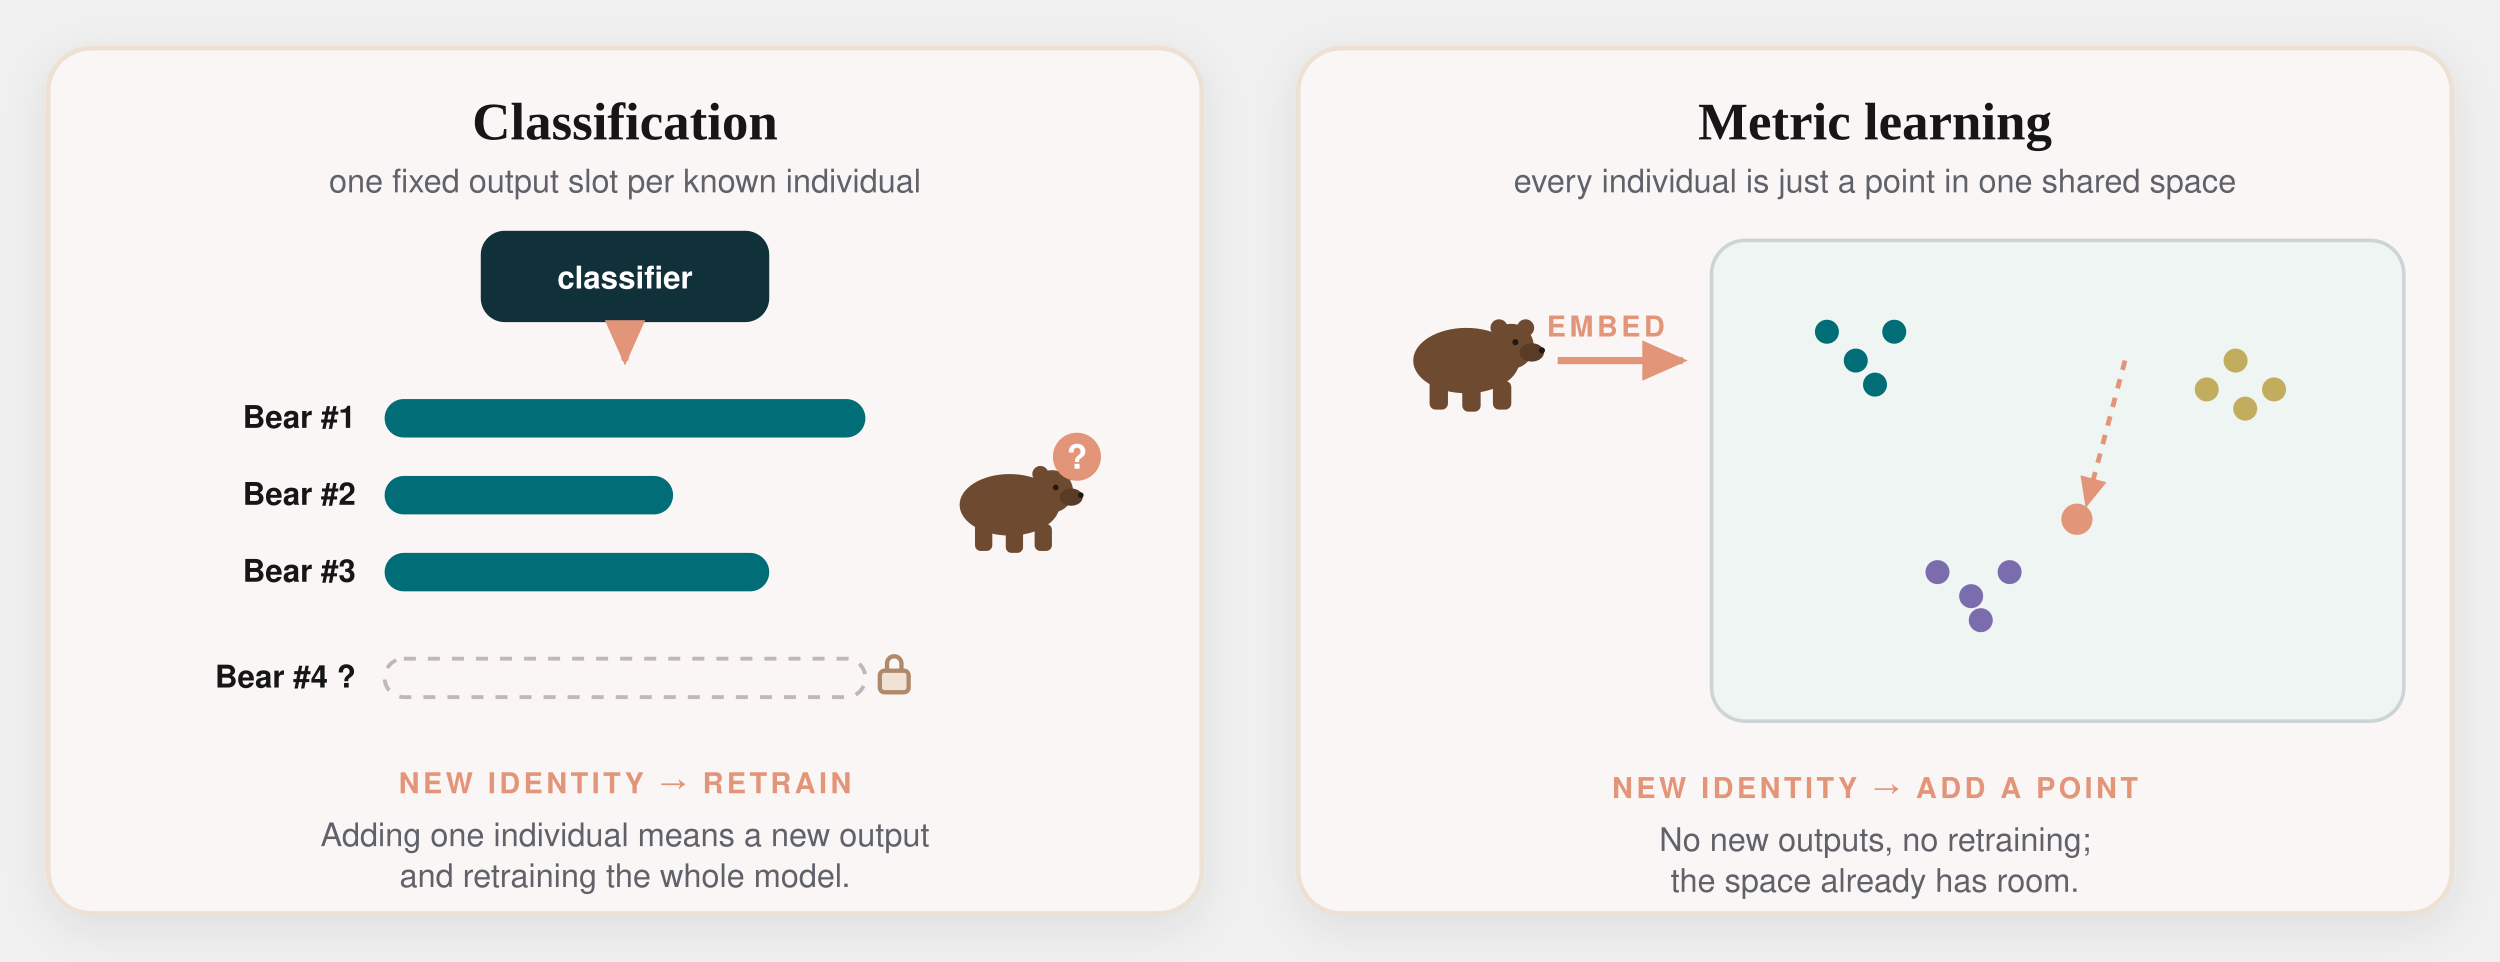
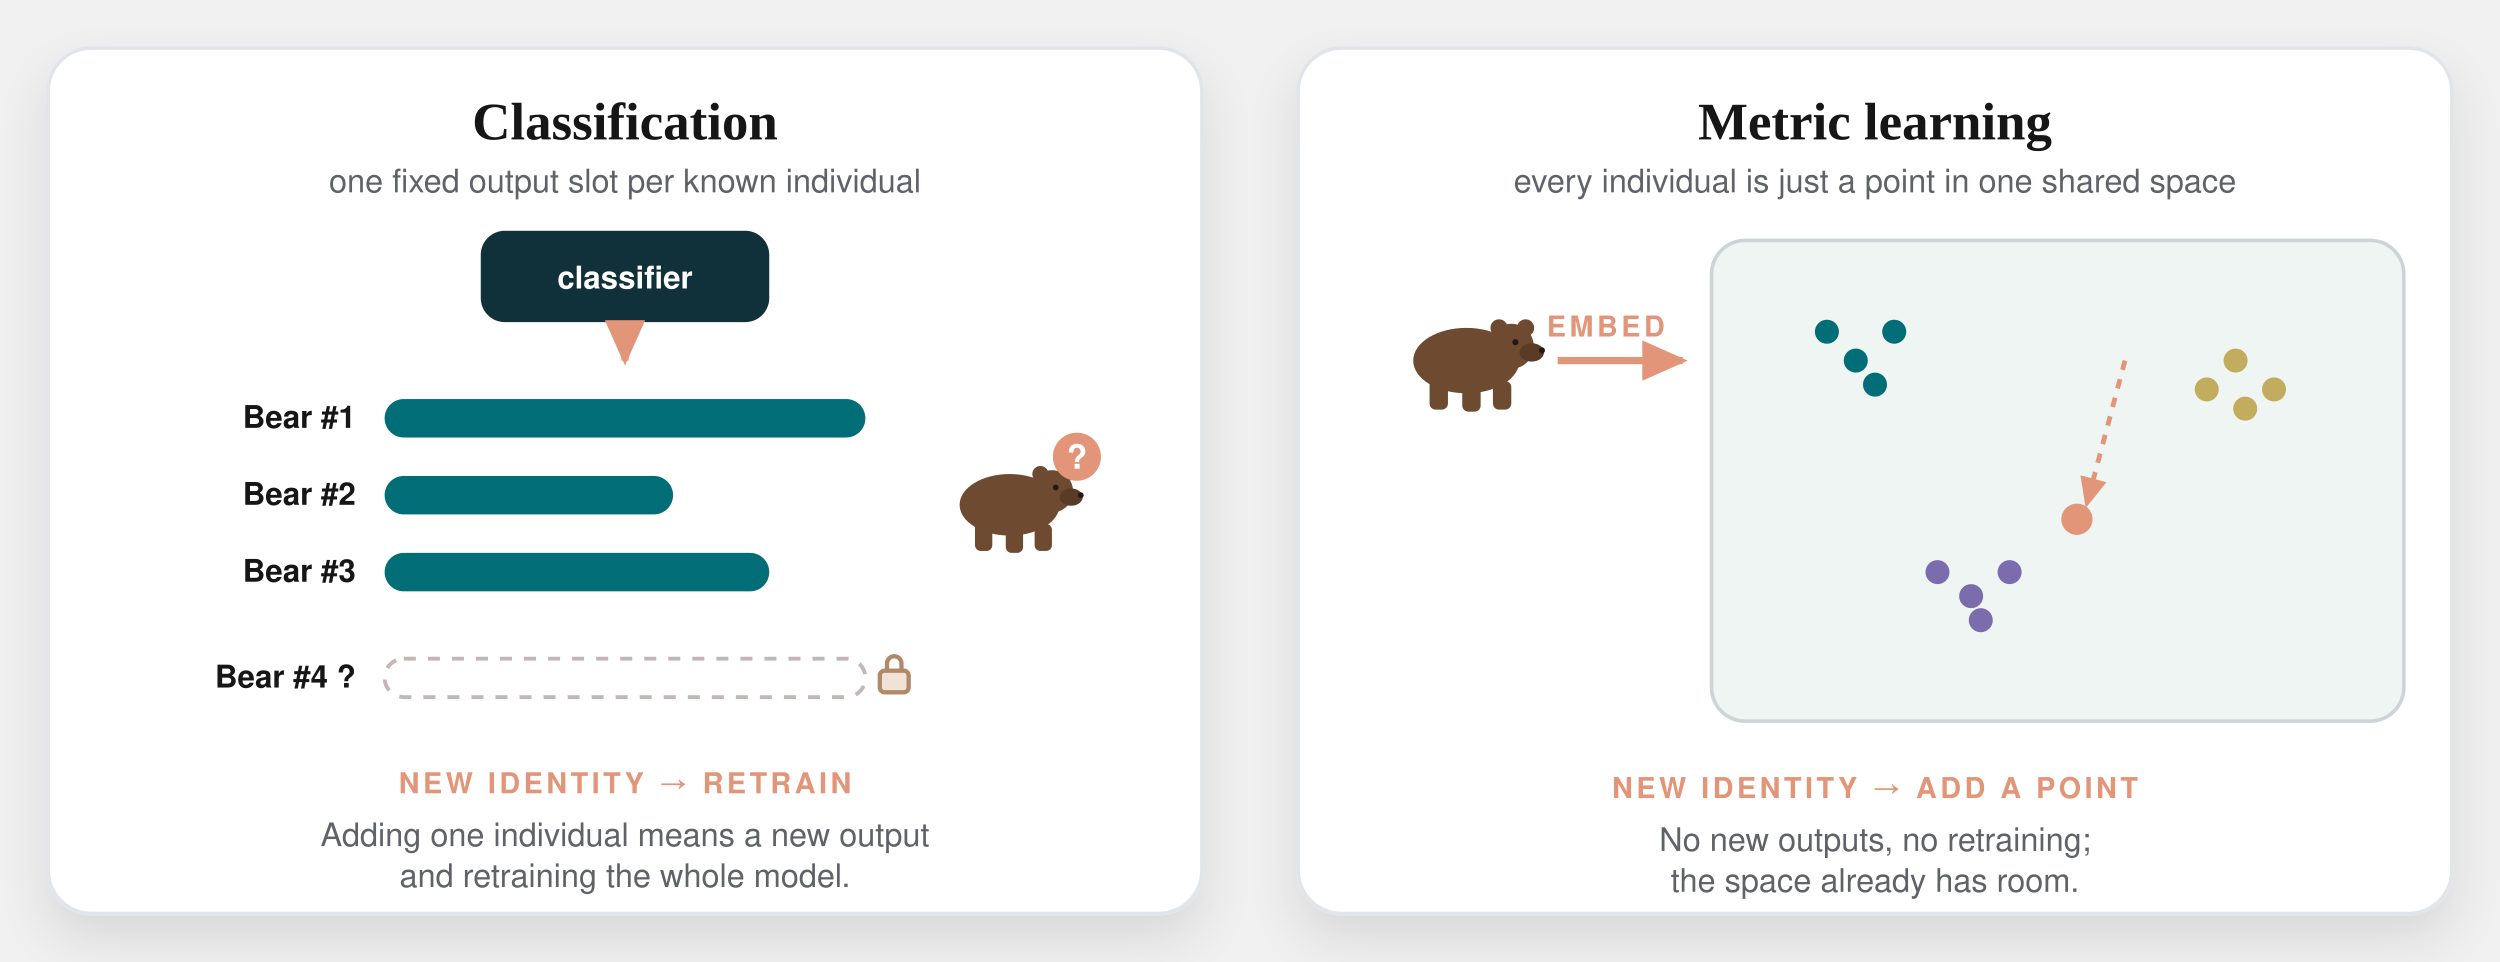
<svg xmlns="http://www.w3.org/2000/svg" viewBox="0 0 1040 400" font-family="Mulish, Helvetica, Arial, sans-serif">
  <defs>
    <marker id="arrow" viewBox="0 0 10 10" refX="8" refY="5" markerWidth="7" markerHeight="7" orient="auto-start-reverse">
      <path d="M0 1 L9 5 L0 9 Z" fill="#e29578" />
    </marker>
    <filter id="cardshadow" x="-20%" y="-20%" width="140%" height="150%">
-       <feDropShadow dx="0" dy="5" stdDeviation="9" flood-color="#1c2b28" flood-opacity="0.08" />
+       <feDropShadow dx="0" dy="10" stdDeviation="10" flood-color="#000000" flood-opacity="0.10" />
    </filter>
    <style>
    .title { font-family: Newsreader, Georgia, 'Times New Roman', serif; font-size: 22px; font-weight: 600; fill: #161616; }
    .desc  { font-size: 13.5px; fill: #60626a; }
    .lab   { font-size: 13px; font-weight: 700; fill: #161616; }
    .labw  { font-size: 13px; font-weight: 700; fill: #fff; }
    .tag   { font-size: 12px; font-weight: 700; letter-spacing: 0.12em; fill: #e29578; }
  </style>
    <g id="bear" fill="#6e4a30">
      <ellipse cx="0" cy="0" rx="26" ry="16" />
      <circle cx="22" cy="-7" r="11" />
      <circle cx="16" cy="-16" r="4.2" />
      <circle cx="29" cy="-16" r="4.2" />
      <ellipse cx="32" cy="-4" rx="6" ry="4.5" fill="#5a3c26" />
      <circle cx="37" cy="-5" r="1.5" fill="#221913" />
      <circle cx="24" cy="-9" r="1.5" fill="#221913" />
      <rect x="-18" y="9" width="9" height="15" rx="3" />
      <rect x="-2" y="11" width="9" height="14" rx="3" />
      <rect x="13" y="10" width="9" height="14" rx="3" />
    </g>
  </defs>
-   <rect x="20" y="20" width="480" height="360" rx="18" fill="#fbf6f6" stroke="#ede0d4" stroke-width="2" filter="url(#cardshadow)" />
+   <rect x="20" y="20" width="480" height="360" rx="18" fill="#ffffff" stroke="#e1e4e9" stroke-width="1.5" filter="url(#cardshadow)" />
  <text class="title" x="260" y="58" text-anchor="middle">Classification</text>
  <text class="desc" x="260" y="80" text-anchor="middle">one fixed output slot per known individual</text>
  <rect x="200" y="96" width="120" height="38" rx="10" fill="#10303a" />
  <text class="labw" x="260" y="120" text-anchor="middle">classifier</text>
  <line x1="260" y1="134" x2="260" y2="150" stroke="#e29578" stroke-width="3" marker-end="url(#arrow)" />
  <g>
    <text class="lab" x="148" y="178" text-anchor="end">Bear #1</text>
    <rect x="160" y="166" width="200" height="16" rx="8" fill="#006d77" />
    <text class="lab" x="148" y="210" text-anchor="end">Bear #2</text>
    <rect x="160" y="198" width="120" height="16" rx="8" fill="#006d77" />
    <text class="lab" x="148" y="242" text-anchor="end">Bear #3</text>
    <rect x="160" y="230" width="160" height="16" rx="8" fill="#006d77" />
  </g>
  <text class="lab" x="148" y="286" text-anchor="end" fill="#9aa0a6">Bear #4 ?</text>
  <rect x="160" y="274" width="200" height="16" rx="8" fill="none" stroke="#c2b6b6" stroke-width="1.6" stroke-dasharray="5 5" />
  <g transform="translate(372,282)" stroke="#b08968" stroke-width="1.8" fill="none">
    <rect x="-6" y="-3" width="12" height="9" rx="2" fill="#f0e3d6" />
    <path d="M-3 -3 V-6 a3 3 0 0 1 6 0 V-3" />
  </g>
  <g transform="translate(420,210) scale(0.8)">
    <use href="#bear" />
  </g>
  <circle cx="448" cy="190" r="10" fill="#e29578" />
  <text x="448" y="195" text-anchor="middle" font-size="14" font-weight="800" fill="#fff">?</text>
  <text class="tag" x="260" y="330" text-anchor="middle">NEW IDENTITY → RETRAIN</text>
  <text class="desc" x="260" y="352" text-anchor="middle">Adding one individual means a new output</text>
  <text class="desc" x="260" y="369" text-anchor="middle">and retraining the whole model.</text>
-   <rect x="540" y="20" width="480" height="360" rx="18" fill="#fbf6f6" stroke="#ede0d4" stroke-width="2" filter="url(#cardshadow)" />
+   <rect x="540" y="20" width="480" height="360" rx="18" fill="#ffffff" stroke="#e1e4e9" stroke-width="1.5" filter="url(#cardshadow)" />
  <text class="title" x="780" y="58" text-anchor="middle">Metric learning</text>
  <text class="desc" x="780" y="80" text-anchor="middle">every individual is just a point in one shared space</text>
  <g transform="translate(610,150) scale(0.85)">
    <use href="#bear" />
  </g>
  <text class="tag" x="668" y="140" text-anchor="middle">EMBED</text>
  <line x1="648" y1="150" x2="700" y2="150" stroke="#e29578" stroke-width="3" marker-end="url(#arrow)" />
  <rect x="712" y="100" width="288" height="200" rx="14" fill="#eef5f2" stroke="#cdd4d6" stroke-width="1.5" />
  <g fill="#006d77">
    <circle cx="772" cy="150" r="5" />
    <circle cx="788" cy="138" r="5" />
    <circle cx="760" cy="138" r="5" />
    <circle cx="780" cy="160" r="5" />
  </g>
  <g fill="#c2ad5e">
    <circle cx="930" cy="150" r="5" />
    <circle cx="946" cy="162" r="5" />
    <circle cx="918" cy="162" r="5" />
    <circle cx="934" cy="170" r="5" />
  </g>
  <g fill="#7b6cae">
    <circle cx="820" cy="248" r="5" />
    <circle cx="836" cy="238" r="5" />
    <circle cx="806" cy="238" r="5" />
    <circle cx="824" cy="258" r="5" />
  </g>
  <line x1="884" y1="150" x2="868" y2="210" stroke="#e29578" stroke-width="2" stroke-dasharray="4 4" marker-end="url(#arrow)" />
  <circle cx="864" cy="216" r="6.5" fill="#e29578" />
  <text class="tag" x="780" y="332" text-anchor="middle">NEW IDENTITY → ADD A POINT</text>
  <text class="desc" x="780" y="354" text-anchor="middle">No new outputs, no retraining;</text>
  <text class="desc" x="780" y="371" text-anchor="middle">the space already has room.</text>
</svg>
